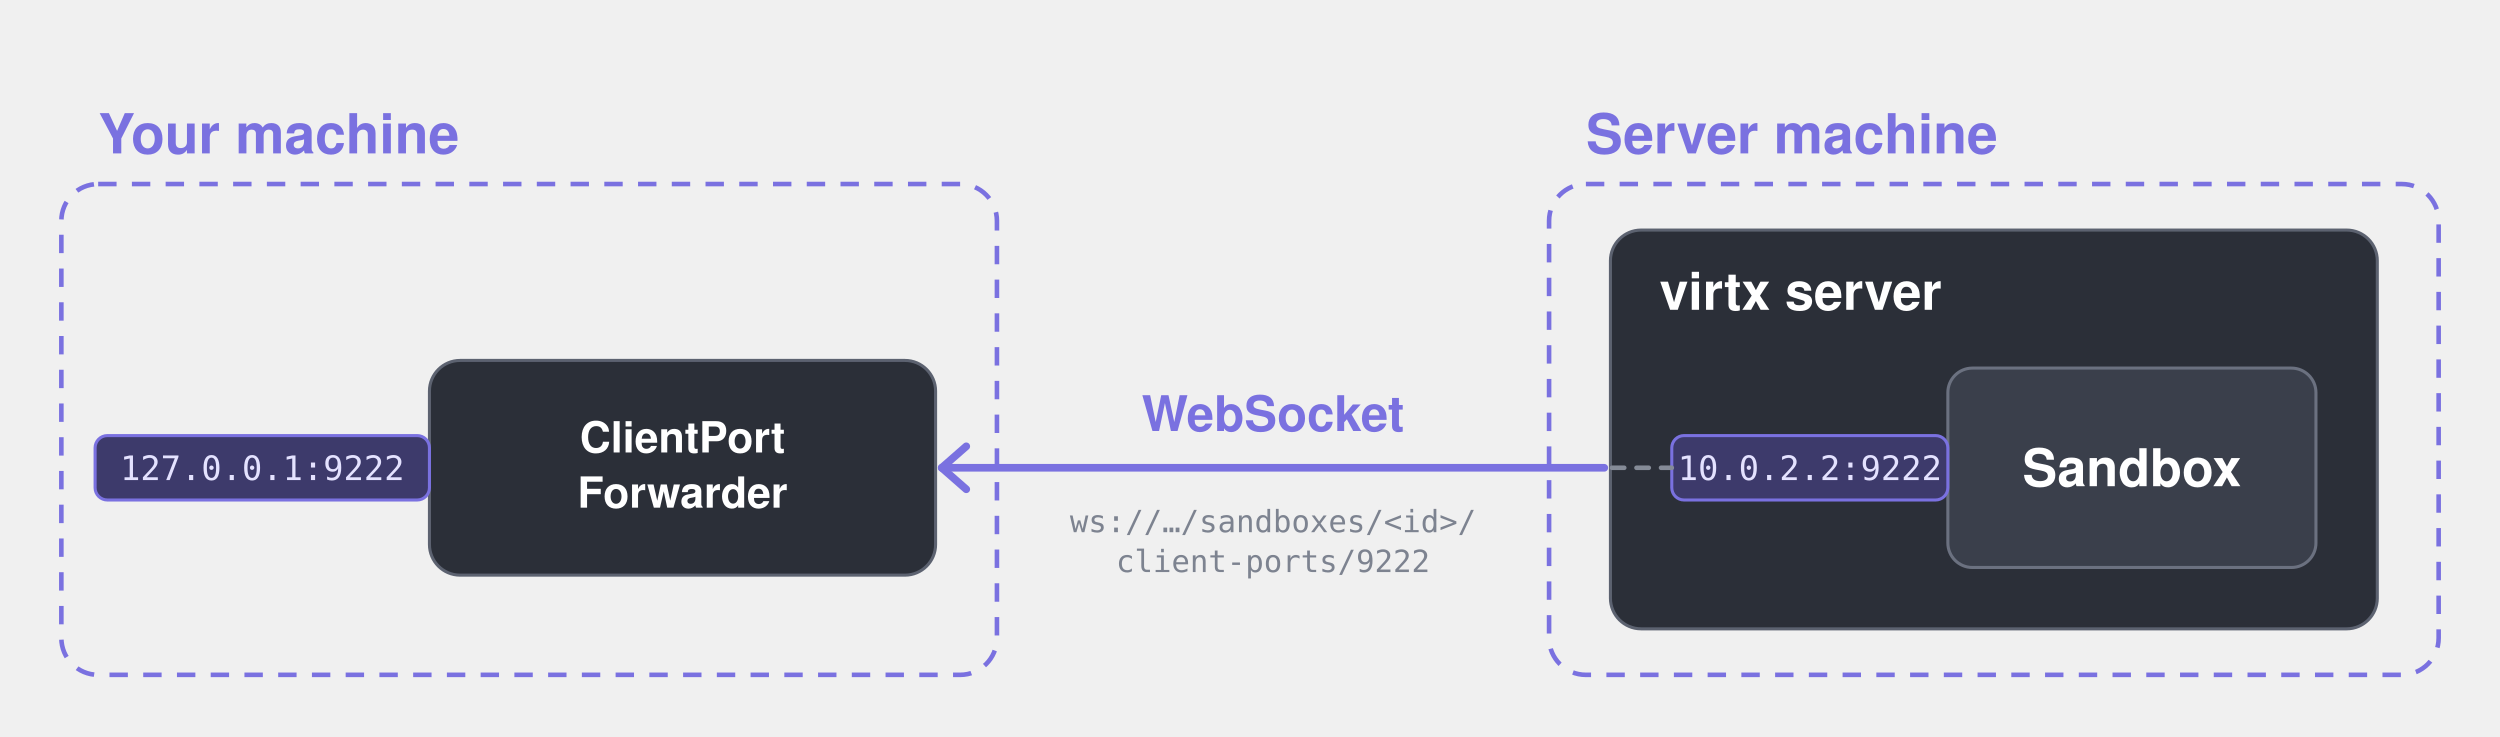
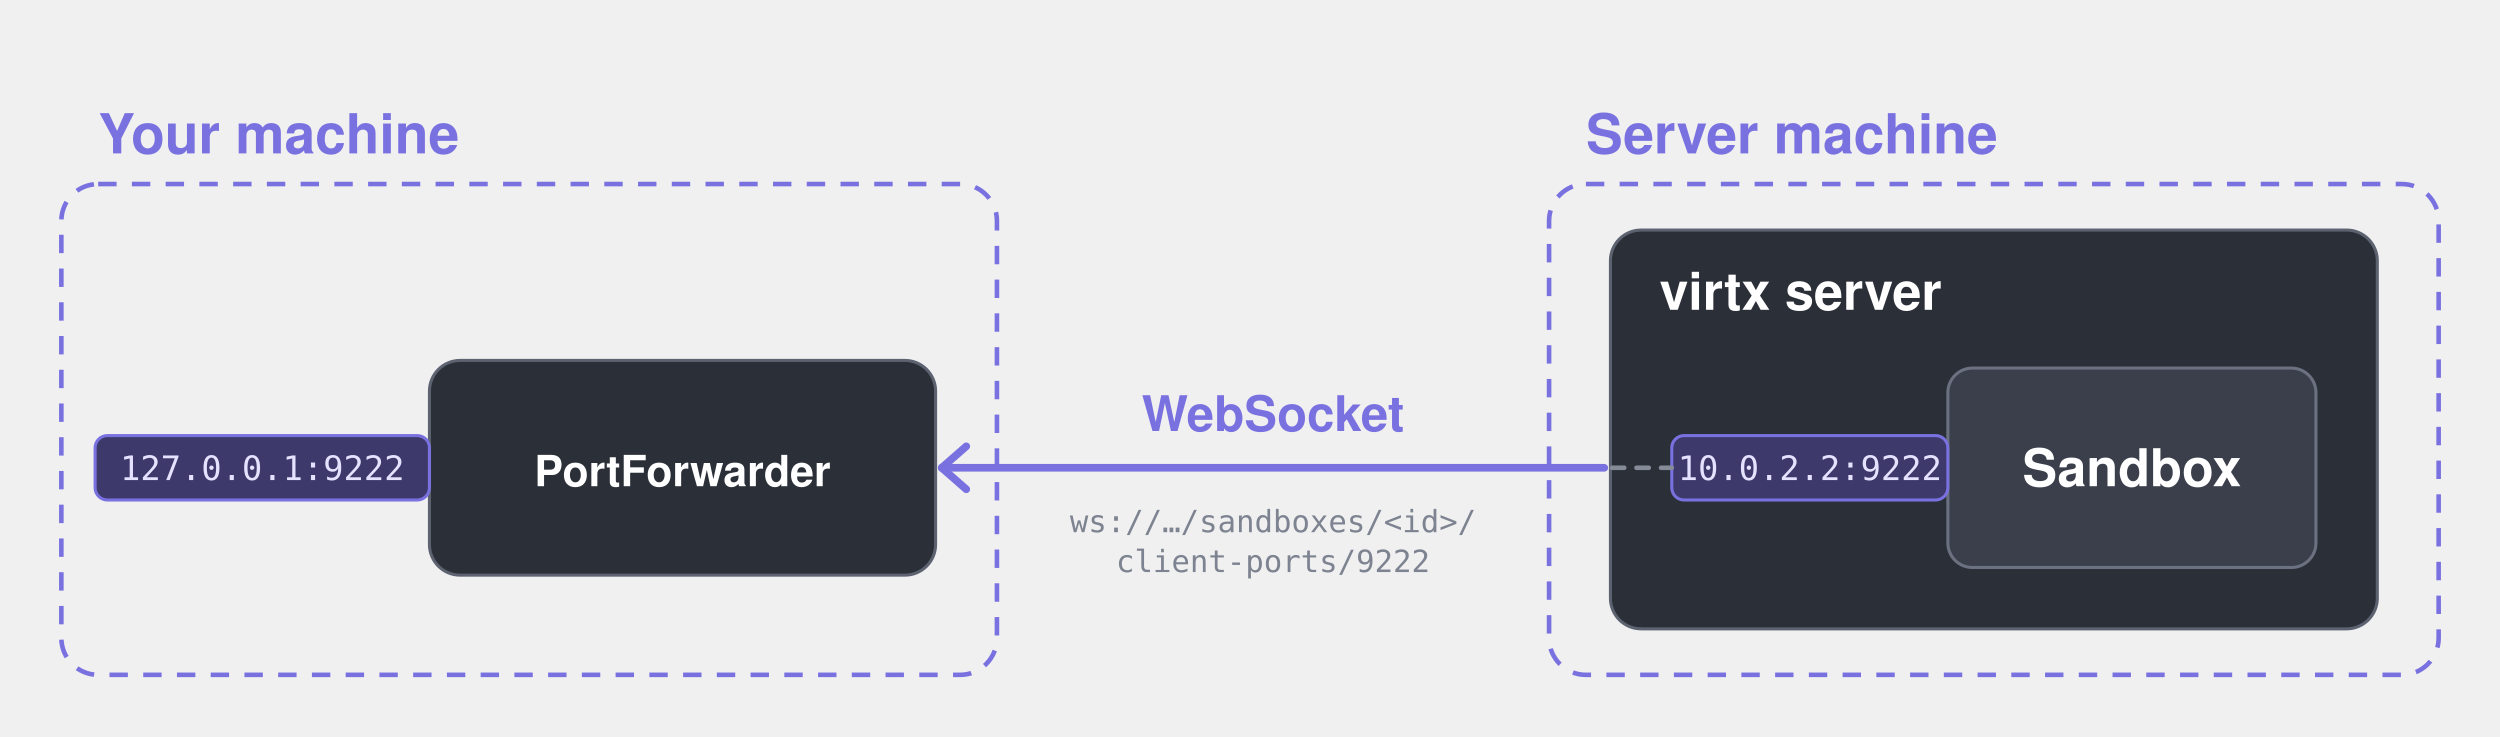
<svg xmlns="http://www.w3.org/2000/svg" viewBox="50 0 1630 480" width="1630" height="480" font-family="-apple-system, BlinkMacSystemFont, 'Segoe UI', Helvetica, Arial, sans-serif">
  <g fill="none" stroke="#7a71e0" stroke-width="3" stroke-dasharray="12 10">
    <rect x="90" y="120" width="610" height="320" rx="24" />
    <rect x="1060" y="120" width="580" height="320" rx="24" />
  </g>
  <text x="114" y="100" font-size="36" font-weight="700" fill="#7a71e0">Your machine</text>
  <text x="1084" y="100" font-size="36" font-weight="700" fill="#7a71e0">Server machine</text>
  <g fill="#2b2f38" stroke="#5c6270" stroke-width="2">
    <rect x="330" y="235" width="330" height="140" rx="20" />
    <rect x="1100" y="150" width="500" height="260" rx="20" />
  </g>
  <rect x="1320" y="240" width="240" height="130" rx="16" fill="#3a3f4b" stroke="#6b7180" stroke-width="2" />
  <g fill="#3d3a6b" stroke="#7a71e0" stroke-width="2">
    <rect x="112" y="284" width="218" height="42" rx="8" />
    <rect x="1140" y="284" width="180" height="42" rx="8" />
  </g>
  <g font-size="34" font-weight="700" fill="#ffffff">
-     <text x="495" y="295" text-anchor="middle" font-size="28">ClientPort</text>
-     <text x="495" y="331" text-anchor="middle" font-size="28">Forwarder</text>
+     <text x="495" y="317" text-anchor="middle" font-size="28">PortForwarder</text>
    <text x="1132" y="202">virtx server</text>
    <text x="1440" y="317" text-anchor="middle">Sandbox</text>
  </g>
  <g font-size="22" text-anchor="middle" fill="#e4e2ff" font-family="ui-monospace, SFMono-Regular, Menlo, monospace">
    <text x="221" y="313">127.0.0.1:9222</text>
    <text x="1230" y="313">10.0.2.2:9222</text>
  </g>
  <path d="M1101 305 H1140" fill="none" stroke="#858b97" stroke-width="3" stroke-linecap="round" stroke-dasharray="8 8" />
  <g fill="none" stroke="#7a71e0" stroke-width="5" stroke-linecap="round" stroke-linejoin="round">
    <path d="M664 305 H1096" />
    <path d="M680 291 L664 305 L680 319" />
  </g>
  <text x="880" y="281" font-size="32" font-weight="700" fill="#7a71e0" text-anchor="middle">WebSocket</text>
  <g font-size="20" fill="#7d8390" text-anchor="middle" font-family="ui-monospace, SFMono-Regular, Menlo, monospace">
    <text x="880" y="347">ws://…/sandboxes/&lt;id&gt;/</text>
    <text x="880" y="373">client-ports/9222</text>
  </g>
</svg>
